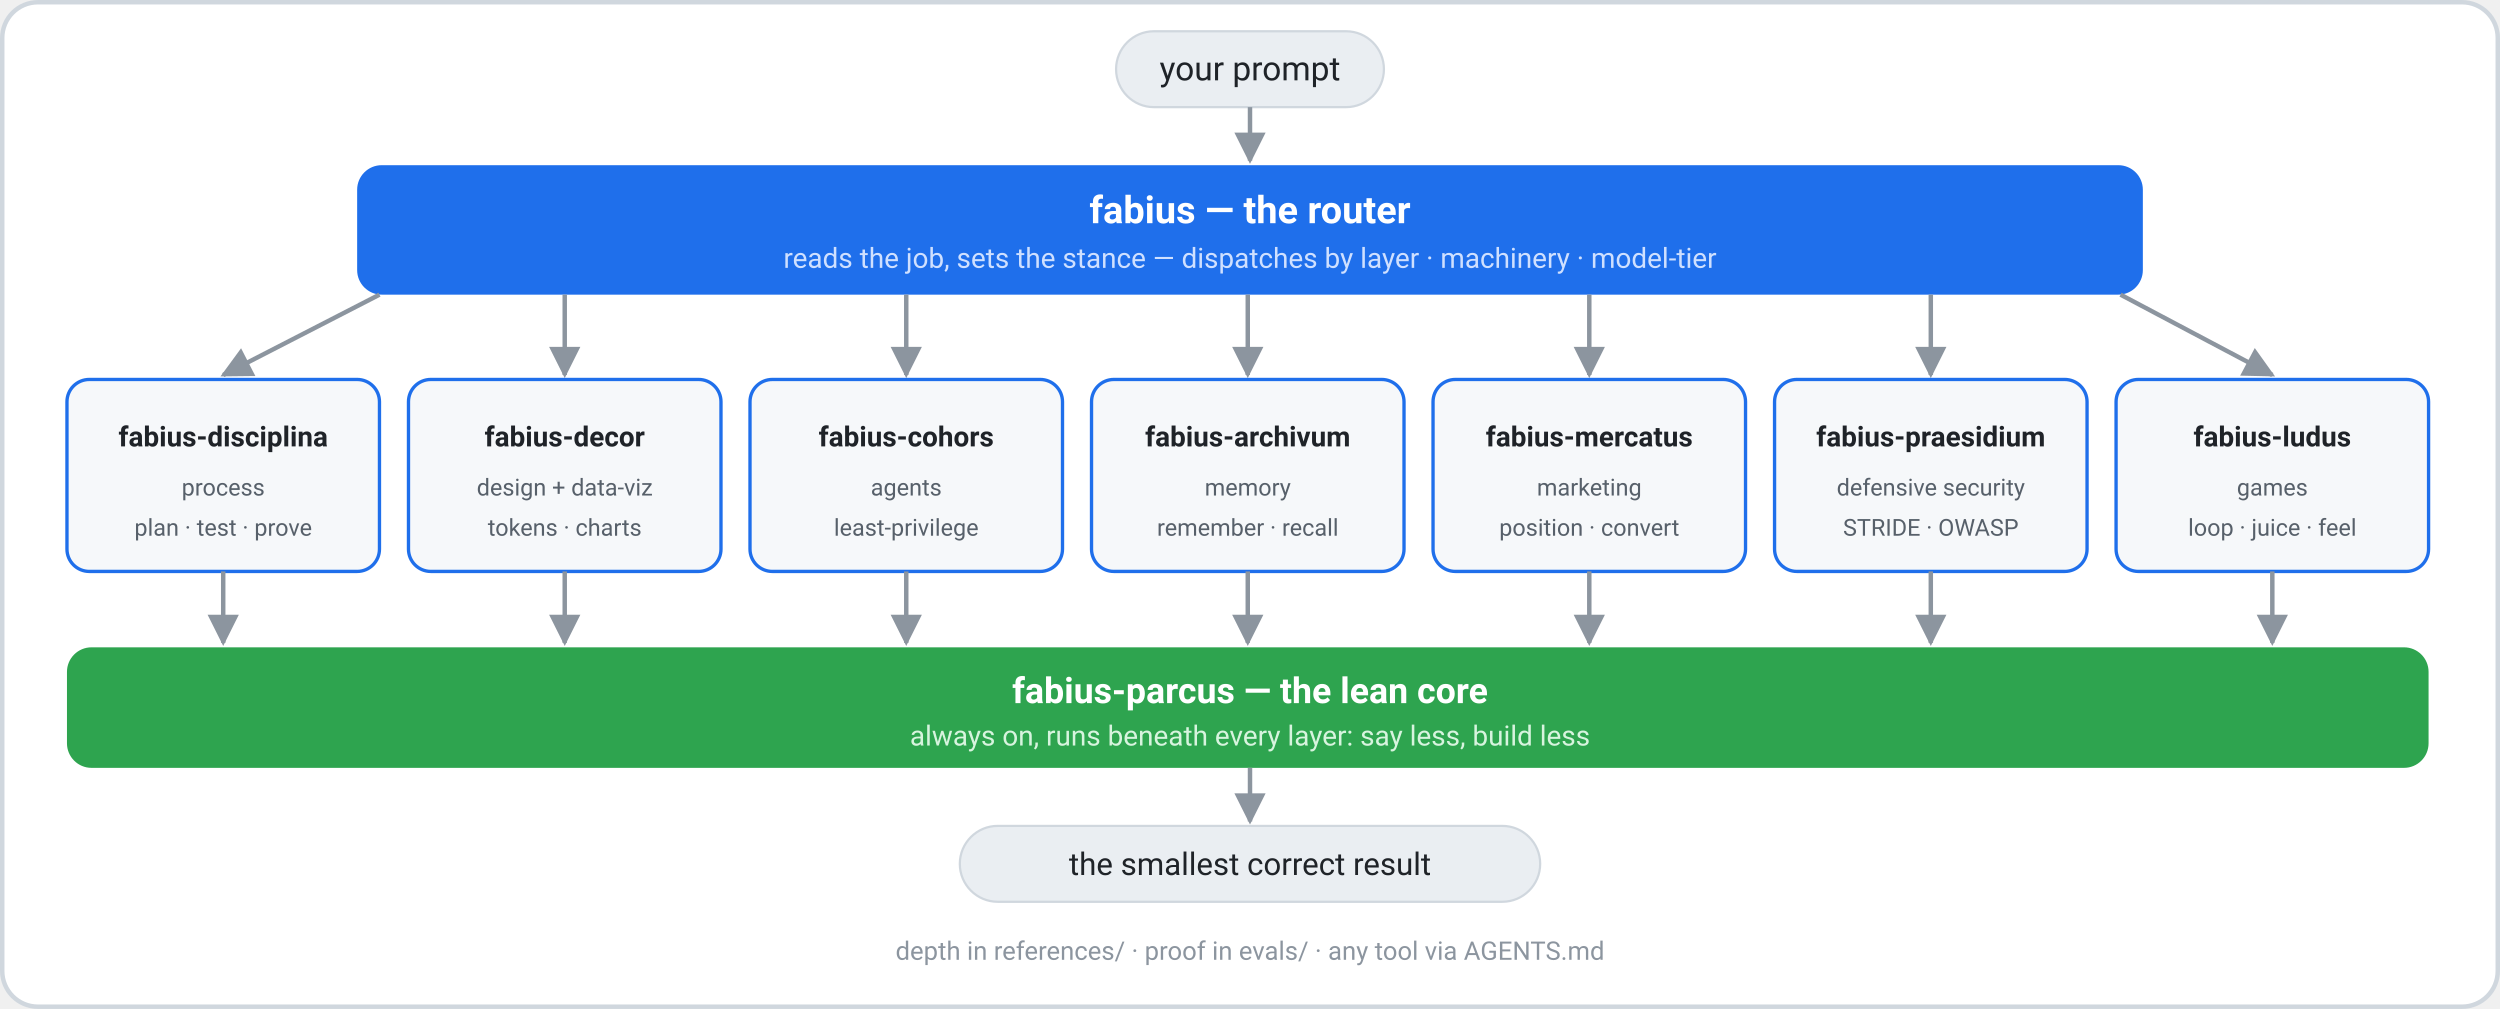
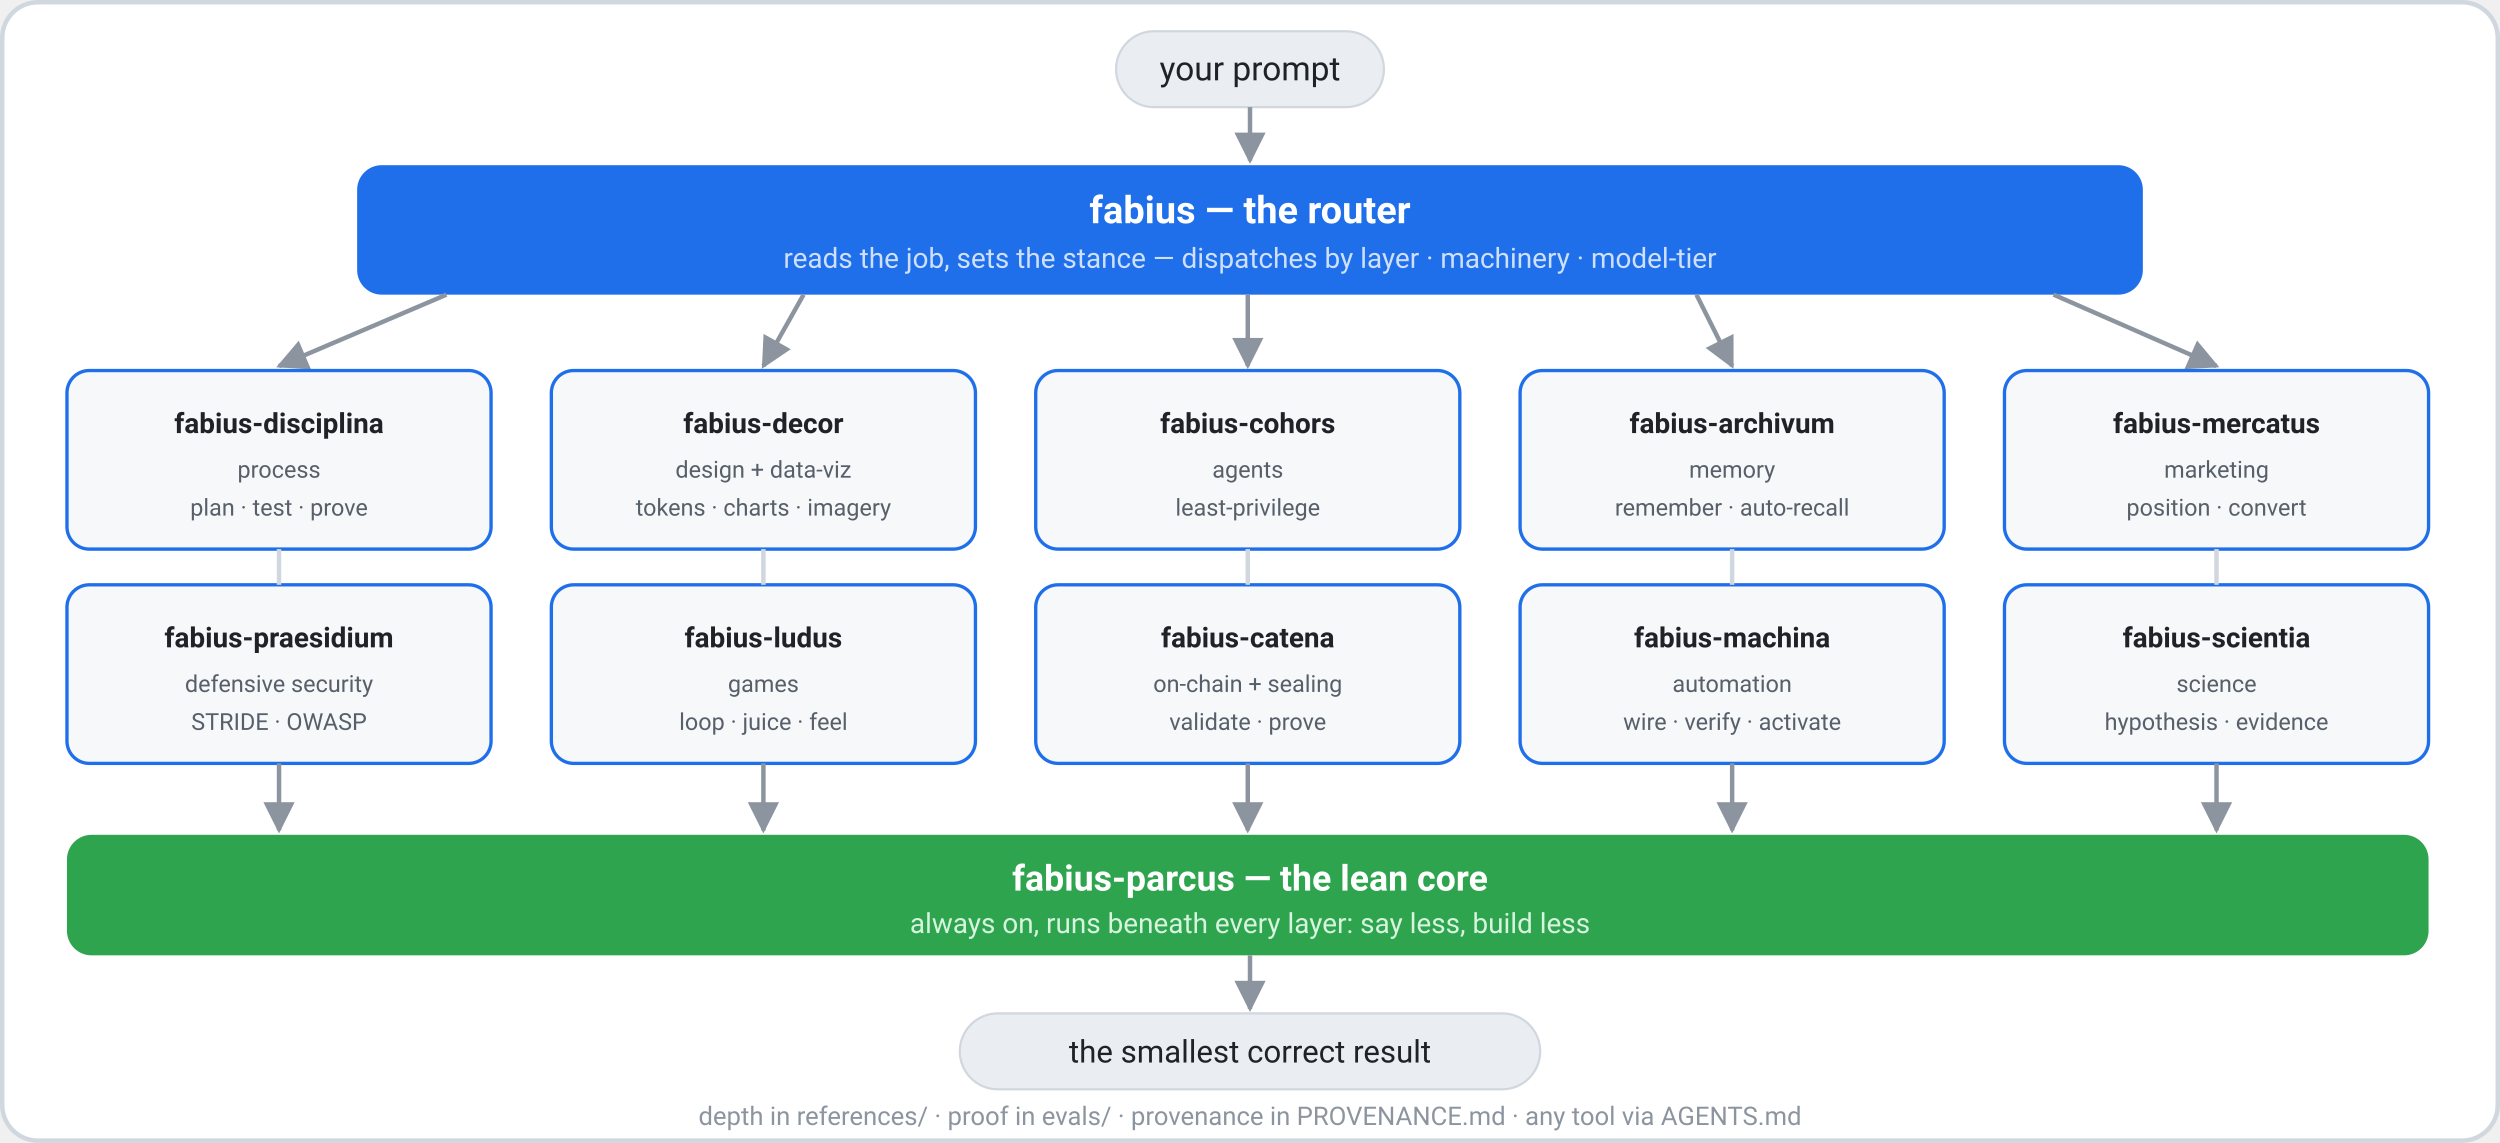
- <svg xmlns="http://www.w3.org/2000/svg" viewBox="0 0 1120 452" width="1120" height="452" font-family="-apple-system, BlinkMacSystemFont, 'Segoe UI', Roboto, Helvetica, Arial, sans-serif">
+ <svg xmlns="http://www.w3.org/2000/svg" viewBox="0 0 1120 512" width="1120" height="512" font-family="-apple-system, BlinkMacSystemFont, 'Segoe UI', Roboto, Helvetica, Arial, sans-serif">
  <defs>
    <marker id="arrow" viewBox="0 0 10 10" refX="9" refY="5" markerWidth="7" markerHeight="7" orient="auto-start-reverse">
      <path d="M0,0 L10,5 L0,10 z" fill="#8c959f" />
    </marker>
  </defs>
-   <rect x="1" y="1" width="1118" height="450" rx="16" fill="#ffffff" stroke="#d0d7de" stroke-width="2" />
+   <rect x="1" y="1" width="1118" height="510" rx="16" fill="#ffffff" stroke="#d0d7de" stroke-width="2" />
  <rect x="500" y="14" width="120" height="34" rx="17" fill="#eaeef2" stroke="#d0d7de" />
  <text x="560" y="36" text-anchor="middle" font-size="15" fill="#1f2328">your prompt</text>
  <line x1="560" y1="48" x2="560" y2="72" stroke="#8c959f" stroke-width="2" marker-end="url(#arrow)" />
  <rect x="160" y="74" width="800" height="58" rx="11" fill="#1f6feb" />
  <text x="560" y="100" text-anchor="middle" font-size="17" font-weight="700" fill="#ffffff">fabius — the router</text>
  <text x="560" y="120" text-anchor="middle" font-size="12.5" fill="#cfe0ff">reads the job, sets the stance — dispatches by layer · machinery · model-tier</text>
  <g stroke="#8c959f" stroke-width="2">
-     <line x1="170" y1="132" x2="100" y2="168" marker-end="url(#arrow)" />
-     <line x1="253" y1="132" x2="253" y2="168" marker-end="url(#arrow)" />
-     <line x1="406" y1="132" x2="406" y2="168" marker-end="url(#arrow)" />
-     <line x1="559" y1="132" x2="559" y2="168" marker-end="url(#arrow)" />
-     <line x1="712" y1="132" x2="712" y2="168" marker-end="url(#arrow)" />
-     <line x1="865" y1="132" x2="865" y2="168" marker-end="url(#arrow)" />
-     <line x1="950" y1="132" x2="1018" y2="168" marker-end="url(#arrow)" />
+     <line x1="200" y1="132" x2="125" y2="164" marker-end="url(#arrow)" />
+     <line x1="360" y1="132" x2="342" y2="164" marker-end="url(#arrow)" />
+     <line x1="559" y1="132" x2="559" y2="164" marker-end="url(#arrow)" />
+     <line x1="760" y1="132" x2="776" y2="164" marker-end="url(#arrow)" />
+     <line x1="920" y1="132" x2="993" y2="164" marker-end="url(#arrow)" />
  </g>
  <g font-size="12.5">
-     <rect x="30" y="170" width="140" height="86" rx="10" fill="#f6f8fa" stroke="#1f6feb" stroke-width="1.5" />
-     <text x="100" y="200" text-anchor="middle" font-weight="700" fill="#1f2328">fabius-disciplina</text>
-     <text x="100" y="222" text-anchor="middle" font-size="10.5" fill="#57606a">process</text>
-     <text x="100" y="240" text-anchor="middle" font-size="10.5" fill="#57606a">plan · test · prove</text>
-     <rect x="183" y="170" width="140" height="86" rx="10" fill="#f6f8fa" stroke="#1f6feb" stroke-width="1.5" />
-     <text x="253" y="200" text-anchor="middle" font-weight="700" fill="#1f2328">fabius-decor</text>
-     <text x="253" y="222" text-anchor="middle" font-size="10.5" fill="#57606a">design + data-viz</text>
-     <text x="253" y="240" text-anchor="middle" font-size="10.5" fill="#57606a">tokens · charts</text>
-     <rect x="336" y="170" width="140" height="86" rx="10" fill="#f6f8fa" stroke="#1f6feb" stroke-width="1.5" />
-     <text x="406" y="200" text-anchor="middle" font-weight="700" fill="#1f2328">fabius-cohors</text>
-     <text x="406" y="222" text-anchor="middle" font-size="10.5" fill="#57606a">agents</text>
-     <text x="406" y="240" text-anchor="middle" font-size="10.5" fill="#57606a">least-privilege</text>
-     <rect x="489" y="170" width="140" height="86" rx="10" fill="#f6f8fa" stroke="#1f6feb" stroke-width="1.5" />
-     <text x="559" y="200" text-anchor="middle" font-weight="700" fill="#1f2328">fabius-archivum</text>
-     <text x="559" y="222" text-anchor="middle" font-size="10.5" fill="#57606a">memory</text>
-     <text x="559" y="240" text-anchor="middle" font-size="10.5" fill="#57606a">remember · recall</text>
-     <rect x="642" y="170" width="140" height="86" rx="10" fill="#f6f8fa" stroke="#1f6feb" stroke-width="1.5" />
-     <text x="712" y="200" text-anchor="middle" font-weight="700" fill="#1f2328">fabius-mercatus</text>
-     <text x="712" y="222" text-anchor="middle" font-size="10.5" fill="#57606a">marketing</text>
-     <text x="712" y="240" text-anchor="middle" font-size="10.5" fill="#57606a">position · convert</text>
-     <rect x="795" y="170" width="140" height="86" rx="10" fill="#f6f8fa" stroke="#1f6feb" stroke-width="1.5" />
-     <text x="865" y="200" text-anchor="middle" font-weight="700" fill="#1f2328">fabius-praesidium</text>
-     <text x="865" y="222" text-anchor="middle" font-size="10.5" fill="#57606a">defensive security</text>
-     <text x="865" y="240" text-anchor="middle" font-size="10.5" fill="#57606a">STRIDE · OWASP</text>
-     <rect x="948" y="170" width="140" height="86" rx="10" fill="#f6f8fa" stroke="#1f6feb" stroke-width="1.5" />
-     <text x="1018" y="200" text-anchor="middle" font-weight="700" fill="#1f2328">fabius-ludus</text>
-     <text x="1018" y="222" text-anchor="middle" font-size="10.5" fill="#57606a">games</text>
-     <text x="1018" y="240" text-anchor="middle" font-size="10.5" fill="#57606a">loop · juice · feel</text>
+     <rect x="30" y="166" width="190" height="80" rx="10" fill="#f6f8fa" stroke="#1f6feb" stroke-width="1.5" />
+     <text x="125" y="194" text-anchor="middle" font-weight="700" fill="#1f2328">fabius-disciplina</text>
+     <text x="125" y="214" text-anchor="middle" font-size="10.5" fill="#57606a">process</text>
+     <text x="125" y="231" text-anchor="middle" font-size="10.5" fill="#57606a">plan · test · prove</text>
+     <rect x="247" y="166" width="190" height="80" rx="10" fill="#f6f8fa" stroke="#1f6feb" stroke-width="1.5" />
+     <text x="342" y="194" text-anchor="middle" font-weight="700" fill="#1f2328">fabius-decor</text>
+     <text x="342" y="214" text-anchor="middle" font-size="10.5" fill="#57606a">design + data-viz</text>
+     <text x="342" y="231" text-anchor="middle" font-size="10.5" fill="#57606a">tokens · charts · imagery</text>
+     <rect x="464" y="166" width="190" height="80" rx="10" fill="#f6f8fa" stroke="#1f6feb" stroke-width="1.5" />
+     <text x="559" y="194" text-anchor="middle" font-weight="700" fill="#1f2328">fabius-cohors</text>
+     <text x="559" y="214" text-anchor="middle" font-size="10.5" fill="#57606a">agents</text>
+     <text x="559" y="231" text-anchor="middle" font-size="10.5" fill="#57606a">least-privilege</text>
+     <rect x="681" y="166" width="190" height="80" rx="10" fill="#f6f8fa" stroke="#1f6feb" stroke-width="1.5" />
+     <text x="776" y="194" text-anchor="middle" font-weight="700" fill="#1f2328">fabius-archivum</text>
+     <text x="776" y="214" text-anchor="middle" font-size="10.5" fill="#57606a">memory</text>
+     <text x="776" y="231" text-anchor="middle" font-size="10.5" fill="#57606a">remember · auto-recall</text>
+     <rect x="898" y="166" width="190" height="80" rx="10" fill="#f6f8fa" stroke="#1f6feb" stroke-width="1.5" />
+     <text x="993" y="194" text-anchor="middle" font-weight="700" fill="#1f2328">fabius-mercatus</text>
+     <text x="993" y="214" text-anchor="middle" font-size="10.5" fill="#57606a">marketing</text>
+     <text x="993" y="231" text-anchor="middle" font-size="10.5" fill="#57606a">position · convert</text>
+     <rect x="30" y="262" width="190" height="80" rx="10" fill="#f6f8fa" stroke="#1f6feb" stroke-width="1.5" />
+     <text x="125" y="290" text-anchor="middle" font-weight="700" fill="#1f2328">fabius-praesidium</text>
+     <text x="125" y="310" text-anchor="middle" font-size="10.5" fill="#57606a">defensive security</text>
+     <text x="125" y="327" text-anchor="middle" font-size="10.5" fill="#57606a">STRIDE · OWASP</text>
+     <rect x="247" y="262" width="190" height="80" rx="10" fill="#f6f8fa" stroke="#1f6feb" stroke-width="1.5" />
+     <text x="342" y="290" text-anchor="middle" font-weight="700" fill="#1f2328">fabius-ludus</text>
+     <text x="342" y="310" text-anchor="middle" font-size="10.5" fill="#57606a">games</text>
+     <text x="342" y="327" text-anchor="middle" font-size="10.5" fill="#57606a">loop · juice · feel</text>
+     <rect x="464" y="262" width="190" height="80" rx="10" fill="#f6f8fa" stroke="#1f6feb" stroke-width="1.5" />
+     <text x="559" y="290" text-anchor="middle" font-weight="700" fill="#1f2328">fabius-catena</text>
+     <text x="559" y="310" text-anchor="middle" font-size="10.5" fill="#57606a">on-chain + sealing</text>
+     <text x="559" y="327" text-anchor="middle" font-size="10.5" fill="#57606a">validate · prove</text>
+     <rect x="681" y="262" width="190" height="80" rx="10" fill="#f6f8fa" stroke="#1f6feb" stroke-width="1.5" />
+     <text x="776" y="290" text-anchor="middle" font-weight="700" fill="#1f2328">fabius-machina</text>
+     <text x="776" y="310" text-anchor="middle" font-size="10.5" fill="#57606a">automation</text>
+     <text x="776" y="327" text-anchor="middle" font-size="10.5" fill="#57606a">wire · verify · activate</text>
+     <rect x="898" y="262" width="190" height="80" rx="10" fill="#f6f8fa" stroke="#1f6feb" stroke-width="1.5" />
+     <text x="993" y="290" text-anchor="middle" font-weight="700" fill="#1f2328">fabius-scientia</text>
+     <text x="993" y="310" text-anchor="middle" font-size="10.5" fill="#57606a">science</text>
+     <text x="993" y="327" text-anchor="middle" font-size="10.5" fill="#57606a">hypothesis · evidence</text>
+   </g>
+   <g stroke="#d0d7de" stroke-width="2">
+     <line x1="125" y1="246" x2="125" y2="262" />
+     <line x1="342" y1="246" x2="342" y2="262" />
+     <line x1="559" y1="246" x2="559" y2="262" />
+     <line x1="776" y1="246" x2="776" y2="262" />
+     <line x1="993" y1="246" x2="993" y2="262" />
  </g>
  <g stroke="#8c959f" stroke-width="2">
-     <line x1="100" y1="256" x2="100" y2="288" marker-end="url(#arrow)" />
-     <line x1="253" y1="256" x2="253" y2="288" marker-end="url(#arrow)" />
-     <line x1="406" y1="256" x2="406" y2="288" marker-end="url(#arrow)" />
-     <line x1="559" y1="256" x2="559" y2="288" marker-end="url(#arrow)" />
-     <line x1="712" y1="256" x2="712" y2="288" marker-end="url(#arrow)" />
-     <line x1="865" y1="256" x2="865" y2="288" marker-end="url(#arrow)" />
-     <line x1="1018" y1="256" x2="1018" y2="288" marker-end="url(#arrow)" />
+     <line x1="125" y1="342" x2="125" y2="372" marker-end="url(#arrow)" />
+     <line x1="342" y1="342" x2="342" y2="372" marker-end="url(#arrow)" />
+     <line x1="559" y1="342" x2="559" y2="372" marker-end="url(#arrow)" />
+     <line x1="776" y1="342" x2="776" y2="372" marker-end="url(#arrow)" />
+     <line x1="993" y1="342" x2="993" y2="372" marker-end="url(#arrow)" />
  </g>
-   <rect x="30" y="290" width="1058" height="54" rx="11" fill="#2ea44f" />
-   <text x="560" y="315" text-anchor="middle" font-size="16" font-weight="700" fill="#ffffff">fabius-parcus — the lean core</text>
-   <text x="560" y="334" text-anchor="middle" font-size="12.5" fill="#d7f4de">always on, runs beneath every layer: say less, build less</text>
-   <line x1="560" y1="344" x2="560" y2="368" stroke="#8c959f" stroke-width="2" marker-end="url(#arrow)" />
-   <rect x="430" y="370" width="260" height="34" rx="17" fill="#eaeef2" stroke="#d0d7de" />
-   <text x="560" y="392" text-anchor="middle" font-size="14" fill="#1f2328">the smallest correct result</text>
-   <text x="560" y="430" text-anchor="middle" font-size="11.5" fill="#8c959f">depth in references/   ·   proof in evals/   ·   any tool via AGENTS.md</text>
+   <rect x="30" y="374" width="1058" height="54" rx="11" fill="#2ea44f" />
+   <text x="560" y="399" text-anchor="middle" font-size="16" font-weight="700" fill="#ffffff">fabius-parcus — the lean core</text>
+   <text x="560" y="418" text-anchor="middle" font-size="12.5" fill="#d7f4de">always on, runs beneath every layer: say less, build less</text>
+   <line x1="560" y1="428" x2="560" y2="452" stroke="#8c959f" stroke-width="2" marker-end="url(#arrow)" />
+   <rect x="430" y="454" width="260" height="34" rx="17" fill="#eaeef2" stroke="#d0d7de" />
+   <text x="560" y="476" text-anchor="middle" font-size="14" fill="#1f2328">the smallest correct result</text>
+   <text x="560" y="504" text-anchor="middle" font-size="11.5" fill="#8c959f">depth in references/   ·   proof in evals/   ·   provenance in PROVENANCE.md   ·   any tool via AGENTS.md</text>
</svg>
